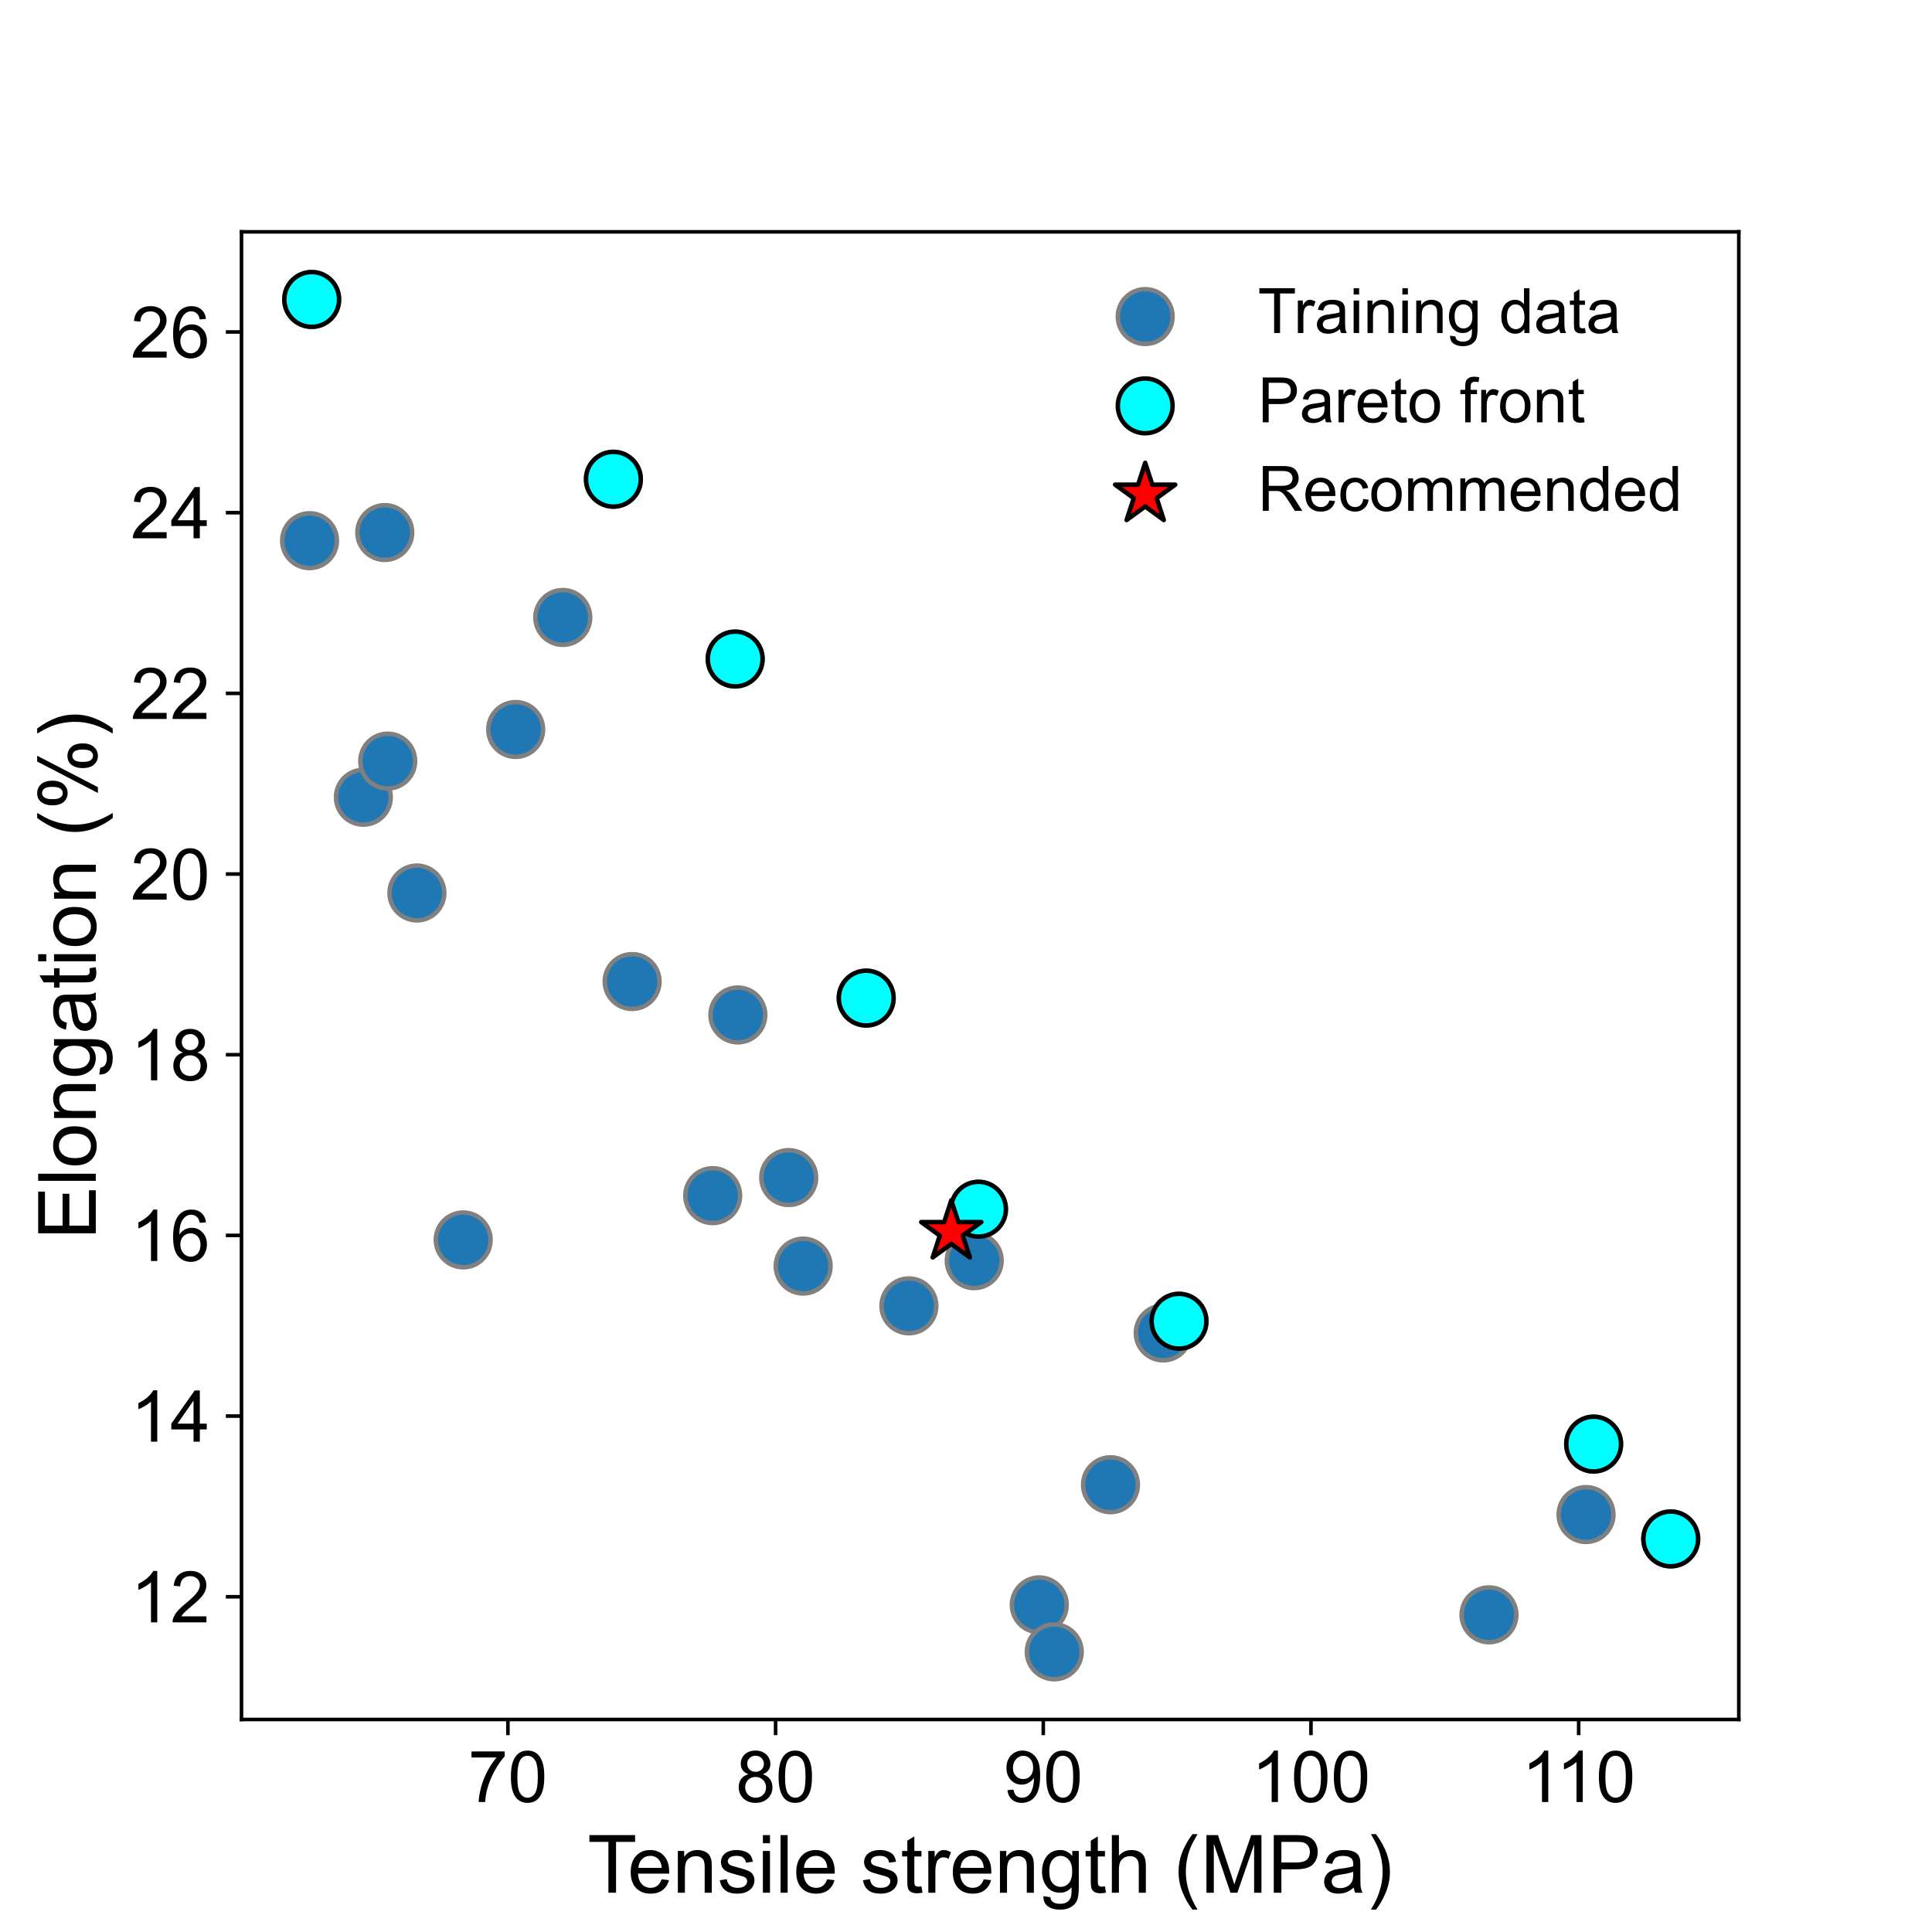
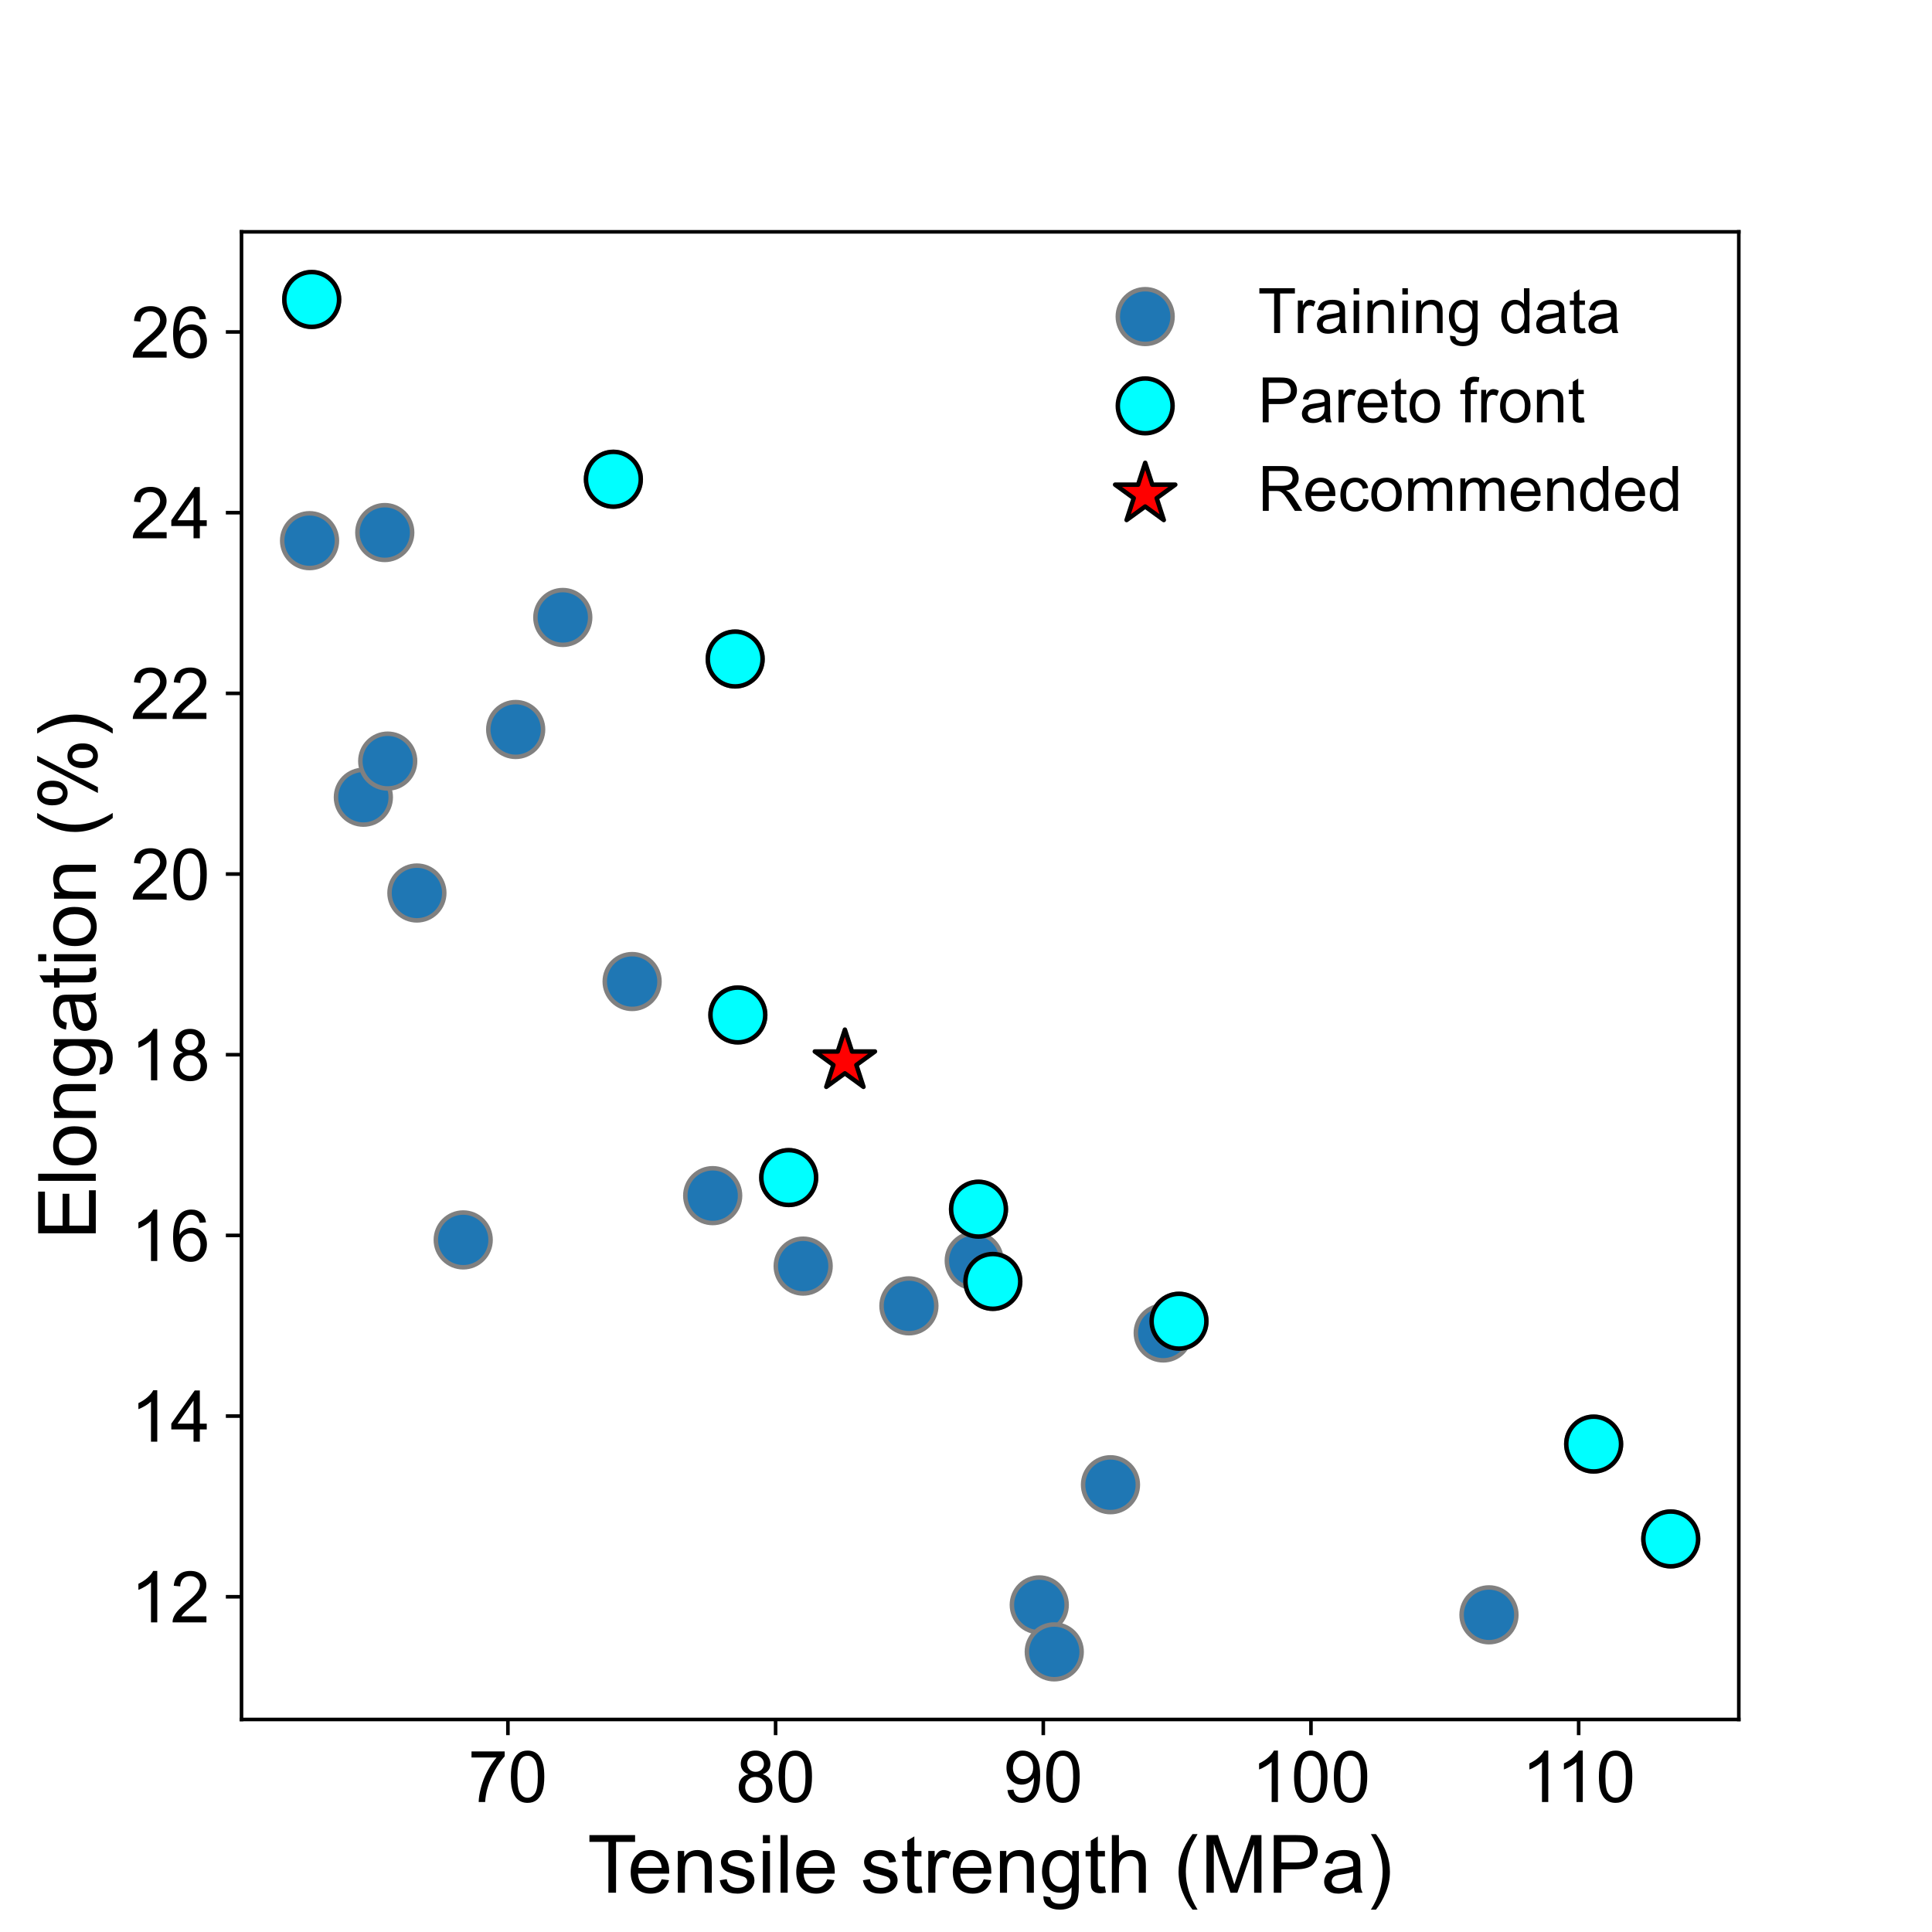
<svg xmlns="http://www.w3.org/2000/svg" xmlns:xlink="http://www.w3.org/1999/xlink" width="432pt" height="432pt" viewBox="0 0 432 432" version="1.1">
  <defs>
    <style type="text/css">*{stroke-linejoin: round; stroke-linecap: butt}</style>
  </defs>
  <g id="figure_1">
    <g id="patch_1">
      <path d="M 0 432  L 432 432  L 432 0  L 0 0  z " style="fill: #ffffff" />
    </g>
    <g id="axes_1">
      <g id="patch_2">
        <path d="M 54 384.48  L 388.8 384.48  L 388.8 51.84  L 54 51.84  z " style="fill: #ffffff" />
      </g>
      <g id="PathCollection_1">
        <defs>
-           <path id="m90d50e300b" d="M 0 6.124  C 1.624 6.124 3.182 5.478 4.33 4.33  C 5.478 3.182 6.124 1.624 6.124 0  C 6.124 -1.624 5.478 -3.182 4.33 -4.33  C 3.182 -5.478 1.624 -6.124 0 -6.124  C -1.624 -6.124 -3.182 -5.478 -4.33 -4.33  C -5.478 -3.182 -6.124 -1.624 -6.124 0  C -6.124 1.624 -5.478 3.182 -4.33 4.33  C -3.182 5.478 -1.624 6.124 0 6.124  z " style="stroke: #808080" />
+           <path id="m425c42b50e" d="M 0 6.124  C 1.624 6.124 3.182 5.478 4.33 4.33  C 5.478 3.182 6.124 1.624 6.124 0  C 6.124 -1.624 5.478 -3.182 4.33 -4.33  C 3.182 -5.478 1.624 -6.124 0 -6.124  C -1.624 -6.124 -3.182 -5.478 -4.33 -4.33  C -5.478 -3.182 -6.124 -1.624 -6.124 0  C -6.124 1.624 -5.478 3.182 -4.33 4.33  C -3.182 5.478 -1.624 6.124 0 6.124  z " style="stroke: #808080" />
        </defs>
-         <g clip-path="url(#pc7af5c3443)">
-           <use xlink:href="#m90d50e300b" x="81.249" y="178.264" style="fill: #1f77b4; stroke: #808080" />
-           <use xlink:href="#m90d50e300b" x="69.218" y="120.895" style="fill: #1f77b4; stroke: #808080" />
-           <use xlink:href="#m90d50e300b" x="125.841" y="138.065" style="fill: #1f77b4; stroke: #808080" />
-           <use xlink:href="#m90d50e300b" x="93.22" y="199.677" style="fill: #1f77b4; stroke: #808080" />
-           <use xlink:href="#m90d50e300b" x="115.307" y="163.114" style="fill: #1f77b4; stroke: #808080" />
-           <use xlink:href="#m90d50e300b" x="103.575" y="277.246" style="fill: #1f77b4; stroke: #808080" />
-           <use xlink:href="#m90d50e300b" x="159.36" y="267.348" style="fill: #1f77b4; stroke: #808080" />
-           <use xlink:href="#m90d50e300b" x="176.359" y="263.308" style="fill: #1f77b4; stroke: #808080" />
-           <use xlink:href="#m90d50e300b" x="179.591" y="283.104" style="fill: #1f77b4; stroke: #808080" />
-           <use xlink:href="#m90d50e300b" x="164.986" y="226.947" style="fill: #1f77b4; stroke: #808080" />
-           <use xlink:href="#m90d50e300b" x="203.234" y="291.992" style="fill: #1f77b4; stroke: #808080" />
-           <use xlink:href="#m90d50e300b" x="218.796" y="270.378" style="fill: #1f77b4; stroke: #808080" />
-           <use xlink:href="#m90d50e300b" x="217.839" y="281.892" style="fill: #1f77b4; stroke: #808080" />
-           <use xlink:href="#m90d50e300b" x="260.096" y="298.053" style="fill: #1f77b4; stroke: #808080" />
-           <use xlink:href="#m90d50e300b" x="263.628" y="295.427" style="fill: #1f77b4; stroke: #808080" />
-           <use xlink:href="#m90d50e300b" x="248.305" y="331.989" style="fill: #1f77b4; stroke: #808080" />
-           <use xlink:href="#m90d50e300b" x="232.383" y="358.856" style="fill: #1f77b4; stroke: #808080" />
-           <use xlink:href="#m90d50e300b" x="235.735" y="369.36" style="fill: #1f77b4; stroke: #808080" />
-           <use xlink:href="#m90d50e300b" x="332.94" y="361.078" style="fill: #1f77b4; stroke: #808080" />
-           <use xlink:href="#m90d50e300b" x="356.344" y="322.899" style="fill: #1f77b4; stroke: #808080" />
-           <use xlink:href="#m90d50e300b" x="373.582" y="344.109" style="fill: #1f77b4; stroke: #808080" />
-           <use xlink:href="#m90d50e300b" x="86.696" y="170.184" style="fill: #1f77b4; stroke: #808080" />
-           <use xlink:href="#m90d50e300b" x="69.697" y="66.96" style="fill: #1f77b4; stroke: #808080" />
-           <use xlink:href="#m90d50e300b" x="86.037" y="119.077" style="fill: #1f77b4; stroke: #808080" />
-           <use xlink:href="#m90d50e300b" x="141.344" y="219.473" style="fill: #1f77b4; stroke: #808080" />
-           <use xlink:href="#m90d50e300b" x="164.388" y="147.358" style="fill: #1f77b4; stroke: #808080" />
-           <use xlink:href="#m90d50e300b" x="137.154" y="107.159" style="fill: #1f77b4; stroke: #808080" />
-           <use xlink:href="#m90d50e300b" x="193.684" y="223.176" style="fill: #1f77b4; stroke: #808080" />
-           <use xlink:href="#m90d50e300b" x="354.645" y="338.657" style="fill: #1f77b4; stroke: #808080" />
+         <g clip-path="url(#p0fa8e9766b)">
+           <use xlink:href="#m425c42b50e" x="81.249" y="178.264" style="fill: #1f77b4; stroke: #808080" />
+           <use xlink:href="#m425c42b50e" x="69.218" y="120.895" style="fill: #1f77b4; stroke: #808080" />
+           <use xlink:href="#m425c42b50e" x="125.841" y="138.065" style="fill: #1f77b4; stroke: #808080" />
+           <use xlink:href="#m425c42b50e" x="93.22" y="199.677" style="fill: #1f77b4; stroke: #808080" />
+           <use xlink:href="#m425c42b50e" x="115.307" y="163.114" style="fill: #1f77b4; stroke: #808080" />
+           <use xlink:href="#m425c42b50e" x="103.575" y="277.246" style="fill: #1f77b4; stroke: #808080" />
+           <use xlink:href="#m425c42b50e" x="159.36" y="267.348" style="fill: #1f77b4; stroke: #808080" />
+           <use xlink:href="#m425c42b50e" x="176.359" y="263.308" style="fill: #1f77b4; stroke: #808080" />
+           <use xlink:href="#m425c42b50e" x="179.591" y="283.104" style="fill: #1f77b4; stroke: #808080" />
+           <use xlink:href="#m425c42b50e" x="164.986" y="226.947" style="fill: #1f77b4; stroke: #808080" />
+           <use xlink:href="#m425c42b50e" x="203.234" y="291.992" style="fill: #1f77b4; stroke: #808080" />
+           <use xlink:href="#m425c42b50e" x="218.796" y="270.378" style="fill: #1f77b4; stroke: #808080" />
+           <use xlink:href="#m425c42b50e" x="217.839" y="281.892" style="fill: #1f77b4; stroke: #808080" />
+           <use xlink:href="#m425c42b50e" x="260.096" y="298.053" style="fill: #1f77b4; stroke: #808080" />
+           <use xlink:href="#m425c42b50e" x="263.628" y="295.427" style="fill: #1f77b4; stroke: #808080" />
+           <use xlink:href="#m425c42b50e" x="248.305" y="331.989" style="fill: #1f77b4; stroke: #808080" />
+           <use xlink:href="#m425c42b50e" x="232.383" y="358.856" style="fill: #1f77b4; stroke: #808080" />
+           <use xlink:href="#m425c42b50e" x="235.735" y="369.36" style="fill: #1f77b4; stroke: #808080" />
+           <use xlink:href="#m425c42b50e" x="332.94" y="361.078" style="fill: #1f77b4; stroke: #808080" />
+           <use xlink:href="#m425c42b50e" x="356.344" y="322.899" style="fill: #1f77b4; stroke: #808080" />
+           <use xlink:href="#m425c42b50e" x="373.582" y="344.109" style="fill: #1f77b4; stroke: #808080" />
+           <use xlink:href="#m425c42b50e" x="86.696" y="170.184" style="fill: #1f77b4; stroke: #808080" />
+           <use xlink:href="#m425c42b50e" x="69.697" y="66.96" style="fill: #1f77b4; stroke: #808080" />
+           <use xlink:href="#m425c42b50e" x="86.037" y="119.077" style="fill: #1f77b4; stroke: #808080" />
+           <use xlink:href="#m425c42b50e" x="141.344" y="219.473" style="fill: #1f77b4; stroke: #808080" />
+           <use xlink:href="#m425c42b50e" x="164.388" y="147.358" style="fill: #1f77b4; stroke: #808080" />
+           <use xlink:href="#m425c42b50e" x="137.154" y="107.159" style="fill: #1f77b4; stroke: #808080" />
+           <use xlink:href="#m425c42b50e" x="222.003" y="286.525" style="fill: #1f77b4; stroke: #808080" />
        </g>
      </g>
      <g id="PathCollection_2">
        <defs>
-           <path id="md88596aca8" d="M 0 6.124  C 1.624 6.124 3.182 5.478 4.33 4.33  C 5.478 3.182 6.124 1.624 6.124 0  C 6.124 -1.624 5.478 -3.182 4.33 -4.33  C 3.182 -5.478 1.624 -6.124 0 -6.124  C -1.624 -6.124 -3.182 -5.478 -4.33 -4.33  C -5.478 -3.182 -6.124 -1.624 -6.124 0  C -6.124 1.624 -5.478 3.182 -4.33 4.33  C -3.182 5.478 -1.624 6.124 0 6.124  z " style="stroke: #000000" />
+           <path id="m5035dce0cf" d="M 0 6.124  C 1.624 6.124 3.182 5.478 4.33 4.33  C 5.478 3.182 6.124 1.624 6.124 0  C 6.124 -1.624 5.478 -3.182 4.33 -4.33  C 3.182 -5.478 1.624 -6.124 0 -6.124  C -1.624 -6.124 -3.182 -5.478 -4.33 -4.33  C -5.478 -3.182 -6.124 -1.624 -6.124 0  C -6.124 1.624 -5.478 3.182 -4.33 4.33  C -3.182 5.478 -1.624 6.124 0 6.124  z " style="stroke: #000000" />
        </defs>
-         <g clip-path="url(#pc7af5c3443)">
-           <use xlink:href="#md88596aca8" x="218.796" y="270.378" style="fill: #00ffff; stroke: #000000" />
-           <use xlink:href="#md88596aca8" x="263.628" y="295.427" style="fill: #00ffff; stroke: #000000" />
-           <use xlink:href="#md88596aca8" x="356.344" y="322.899" style="fill: #00ffff; stroke: #000000" />
-           <use xlink:href="#md88596aca8" x="373.582" y="344.109" style="fill: #00ffff; stroke: #000000" />
-           <use xlink:href="#md88596aca8" x="69.697" y="66.96" style="fill: #00ffff; stroke: #000000" />
-           <use xlink:href="#md88596aca8" x="164.388" y="147.358" style="fill: #00ffff; stroke: #000000" />
-           <use xlink:href="#md88596aca8" x="137.154" y="107.159" style="fill: #00ffff; stroke: #000000" />
-           <use xlink:href="#md88596aca8" x="193.684" y="223.176" style="fill: #00ffff; stroke: #000000" />
+         <g clip-path="url(#p0fa8e9766b)">
+           <use xlink:href="#m5035dce0cf" x="176.359" y="263.308" style="fill: #00ffff; stroke: #000000" />
+           <use xlink:href="#m5035dce0cf" x="164.986" y="226.947" style="fill: #00ffff; stroke: #000000" />
+           <use xlink:href="#m5035dce0cf" x="218.796" y="270.378" style="fill: #00ffff; stroke: #000000" />
+           <use xlink:href="#m5035dce0cf" x="263.628" y="295.427" style="fill: #00ffff; stroke: #000000" />
+           <use xlink:href="#m5035dce0cf" x="356.344" y="322.899" style="fill: #00ffff; stroke: #000000" />
+           <use xlink:href="#m5035dce0cf" x="373.582" y="344.109" style="fill: #00ffff; stroke: #000000" />
+           <use xlink:href="#m5035dce0cf" x="69.697" y="66.96" style="fill: #00ffff; stroke: #000000" />
+           <use xlink:href="#m5035dce0cf" x="164.388" y="147.358" style="fill: #00ffff; stroke: #000000" />
+           <use xlink:href="#m5035dce0cf" x="137.154" y="107.159" style="fill: #00ffff; stroke: #000000" />
+           <use xlink:href="#m5035dce0cf" x="222.003" y="286.525" style="fill: #00ffff; stroke: #000000" />
        </g>
      </g>
      <g id="PathCollection_3">
        <defs>
-           <path id="m7a9e10a7f5" d="M 0 -7.071  L -1.588 -2.185  L -6.725 -2.185  L -2.569 0.835  L -4.156 5.721  L -0 2.701  L 4.156 5.721  L 2.569 0.835  L 6.725 -2.185  L 1.588 -2.185  z " style="stroke: #000000" />
+           <path id="m2f0a01bd33" d="M 0 -7.071  L -1.588 -2.185  L -6.725 -2.185  L -2.569 0.835  L -4.156 5.721  L -0 2.701  L 4.156 5.721  L 2.569 0.835  L 6.725 -2.185  L 1.588 -2.185  z " style="stroke: #000000" />
        </defs>
-         <g clip-path="url(#pc7af5c3443)">
-           <use xlink:href="#m7a9e10a7f5" x="212.71" y="275.445" style="fill: #ff0000; stroke: #000000" />
+         <g clip-path="url(#p0fa8e9766b)">
+           <use xlink:href="#m2f0a01bd33" x="188.919" y="237.299" style="fill: #ff0000; stroke: #000000" />
        </g>
      </g>
      <g id="matplotlib.axis_1">
        <g id="xtick_1">
          <g id="line2d_1">
            <defs>
-               <path id="m14aa35d115" d="M 0 0  L 0 3.5  " style="stroke: #000000; stroke-width: 0.8" />
-             </defs>
-             <g>
-               <use xlink:href="#m14aa35d115" x="113.571" y="384.48" style="stroke: #000000; stroke-width: 0.8" />
+               <path id="m504dcedcb9" d="M 0 0  L 0 3.5  " style="stroke: #000000; stroke-width: 0.8" />
+             </defs>
+             <g>
+               <use xlink:href="#m504dcedcb9" x="113.571" y="384.48" style="stroke: #000000; stroke-width: 0.8" />
            </g>
          </g>
          <g id="text_1">
            <g transform="translate(104.6734 402.9325) scale(0.16 -0.16)">
              <defs>
                <path id="ArialMT-37" d="M 303 3981  L 303 4522  L 3269 4522  L 3269 4084  Q 2831 3619 2401 2847  Q 1972 2075 1738 1259  Q 1569 684 1522 0  L 944 0  Q 953 541 1156 1306  Q 1359 2072 1739 2783  Q 2119 3494 2547 3981  L 303 3981  z " transform="scale(0.015625)" />
                <path id="ArialMT-30" d="M 266 2259  Q 266 3072 433 3567  Q 600 4063 929 4331  Q 1259 4600 1759 4600  Q 2128 4600 2406 4451  Q 2684 4303 2865 4023  Q 3047 3744 3150 3342  Q 3253 2941 3253 2259  Q 3253 1453 3087 958  Q 2922 463 2592 192  Q 2263 -78 1759 -78  Q 1097 -78 719 397  Q 266 969 266 2259  z M 844 2259  Q 844 1131 1108 757  Q 1372 384 1759 384  Q 2147 384 2411 759  Q 2675 1134 2675 2259  Q 2675 3391 2411 3762  Q 2147 4134 1753 4134  Q 1366 4134 1134 3806  Q 844 3388 844 2259  z " transform="scale(0.015625)" />
              </defs>
              <use xlink:href="#ArialMT-37" />
              <use xlink:href="#ArialMT-30" x="55.615" />
            </g>
          </g>
        </g>
        <g id="xtick_2">
          <g id="line2d_2">
            <g>
-               <use xlink:href="#m14aa35d115" x="173.426" y="384.48" style="stroke: #000000; stroke-width: 0.8" />
+               <use xlink:href="#m504dcedcb9" x="173.426" y="384.48" style="stroke: #000000; stroke-width: 0.8" />
            </g>
          </g>
          <g id="text_2">
            <g transform="translate(164.5286 402.9325) scale(0.16 -0.16)">
              <defs>
                <path id="ArialMT-38" d="M 1131 2484  Q 781 2613 612 2850  Q 444 3088 444 3419  Q 444 3919 803 4259  Q 1163 4600 1759 4600  Q 2359 4600 2725 4251  Q 3091 3903 3091 3403  Q 3091 3084 2923 2848  Q 2756 2613 2416 2484  Q 2838 2347 3058 2040  Q 3278 1734 3278 1309  Q 3278 722 2862 322  Q 2447 -78 1769 -78  Q 1091 -78 675 323  Q 259 725 259 1325  Q 259 1772 486 2073  Q 713 2375 1131 2484  z M 1019 3438  Q 1019 3113 1228 2906  Q 1438 2700 1772 2700  Q 2097 2700 2305 2904  Q 2513 3109 2513 3406  Q 2513 3716 2298 3927  Q 2084 4138 1766 4138  Q 1444 4138 1231 3931  Q 1019 3725 1019 3438  z M 838 1322  Q 838 1081 952 856  Q 1066 631 1291 507  Q 1516 384 1775 384  Q 2178 384 2440 643  Q 2703 903 2703 1303  Q 2703 1709 2433 1975  Q 2163 2241 1756 2241  Q 1359 2241 1098 1978  Q 838 1716 838 1322  z " transform="scale(0.015625)" />
              </defs>
              <use xlink:href="#ArialMT-38" />
              <use xlink:href="#ArialMT-30" x="55.615" />
            </g>
          </g>
        </g>
        <g id="xtick_3">
          <g id="line2d_3">
            <g>
-               <use xlink:href="#m14aa35d115" x="233.281" y="384.48" style="stroke: #000000; stroke-width: 0.8" />
+               <use xlink:href="#m504dcedcb9" x="233.281" y="384.48" style="stroke: #000000; stroke-width: 0.8" />
            </g>
          </g>
          <g id="text_3">
            <g transform="translate(224.3838 402.9325) scale(0.16 -0.16)">
              <defs>
                <path id="ArialMT-39" d="M 350 1059  L 891 1109  Q 959 728 1153 556  Q 1347 384 1650 384  Q 1909 384 2104 503  Q 2300 622 2425 820  Q 2550 1019 2634 1356  Q 2719 1694 2719 2044  Q 2719 2081 2716 2156  Q 2547 1888 2255 1720  Q 1963 1553 1622 1553  Q 1053 1553 659 1965  Q 266 2378 266 3053  Q 266 3750 677 4175  Q 1088 4600 1706 4600  Q 2153 4600 2523 4359  Q 2894 4119 3086 3673  Q 3278 3228 3278 2384  Q 3278 1506 3087 986  Q 2897 466 2520 194  Q 2144 -78 1638 -78  Q 1100 -78 759 220  Q 419 519 350 1059  z M 2653 3081  Q 2653 3566 2395 3850  Q 2138 4134 1775 4134  Q 1400 4134 1122 3828  Q 844 3522 844 3034  Q 844 2597 1108 2323  Q 1372 2050 1759 2050  Q 2150 2050 2401 2323  Q 2653 2597 2653 3081  z " transform="scale(0.015625)" />
              </defs>
              <use xlink:href="#ArialMT-39" />
              <use xlink:href="#ArialMT-30" x="55.615" />
            </g>
          </g>
        </g>
        <g id="xtick_4">
          <g id="line2d_4">
            <g>
-               <use xlink:href="#m14aa35d115" x="293.136" y="384.48" style="stroke: #000000; stroke-width: 0.8" />
+               <use xlink:href="#m504dcedcb9" x="293.136" y="384.48" style="stroke: #000000; stroke-width: 0.8" />
            </g>
          </g>
          <g id="text_4">
            <g transform="translate(279.7902 402.9325) scale(0.16 -0.16)">
              <defs>
                <path id="ArialMT-31" d="M 2384 0  L 1822 0  L 1822 3584  Q 1619 3391 1289 3197  Q 959 3003 697 2906  L 697 3450  Q 1169 3672 1522 3987  Q 1875 4303 2022 4600  L 2384 4600  L 2384 0  z " transform="scale(0.015625)" />
              </defs>
              <use xlink:href="#ArialMT-31" />
              <use xlink:href="#ArialMT-30" x="55.615" />
              <use xlink:href="#ArialMT-30" x="111.23" />
            </g>
          </g>
        </g>
        <g id="xtick_5">
          <g id="line2d_5">
            <g>
-               <use xlink:href="#m14aa35d115" x="352.992" y="384.48" style="stroke: #000000; stroke-width: 0.8" />
+               <use xlink:href="#m504dcedcb9" x="352.992" y="384.48" style="stroke: #000000; stroke-width: 0.8" />
            </g>
          </g>
          <g id="text_5">
            <g transform="translate(340.2354 402.9325) scale(0.16 -0.16)">
              <use xlink:href="#ArialMT-31" />
              <use xlink:href="#ArialMT-31" x="48.24" />
              <use xlink:href="#ArialMT-30" x="103.855" />
            </g>
          </g>
        </g>
        <g id="text_6">
          <g transform="translate(131.3747 423.2159) scale(0.18 -0.18)">
            <defs>
              <path id="ArialMT-54" d="M 1659 0  L 1659 4041  L 150 4041  L 150 4581  L 3781 4581  L 3781 4041  L 2266 4041  L 2266 0  L 1659 0  z " transform="scale(0.015625)" />
              <path id="ArialMT-65" d="M 2694 1069  L 3275 997  Q 3138 488 2766 206  Q 2394 -75 1816 -75  Q 1088 -75 661 373  Q 234 822 234 1631  Q 234 2469 665 2931  Q 1097 3394 1784 3394  Q 2450 3394 2872 2941  Q 3294 2488 3294 1666  Q 3294 1616 3291 1516  L 816 1516  Q 847 969 1125 678  Q 1403 388 1819 388  Q 2128 388 2347 550  Q 2566 713 2694 1069  z M 847 1978  L 2700 1978  Q 2663 2397 2488 2606  Q 2219 2931 1791 2931  Q 1403 2931 1139 2672  Q 875 2413 847 1978  z " transform="scale(0.015625)" />
              <path id="ArialMT-6e" d="M 422 0  L 422 3319  L 928 3319  L 928 2847  Q 1294 3394 1984 3394  Q 2284 3394 2536 3286  Q 2788 3178 2913 3003  Q 3038 2828 3088 2588  Q 3119 2431 3119 2041  L 3119 0  L 2556 0  L 2556 2019  Q 2556 2363 2490 2533  Q 2425 2703 2258 2804  Q 2091 2906 1866 2906  Q 1506 2906 1245 2678  Q 984 2450 984 1813  L 984 0  L 422 0  z " transform="scale(0.015625)" />
              <path id="ArialMT-73" d="M 197 991  L 753 1078  Q 800 744 1014 566  Q 1228 388 1613 388  Q 2000 388 2187 545  Q 2375 703 2375 916  Q 2375 1106 2209 1216  Q 2094 1291 1634 1406  Q 1016 1563 777 1677  Q 538 1791 414 1992  Q 291 2194 291 2438  Q 291 2659 392 2848  Q 494 3038 669 3163  Q 800 3259 1026 3326  Q 1253 3394 1513 3394  Q 1903 3394 2198 3281  Q 2494 3169 2634 2976  Q 2775 2784 2828 2463  L 2278 2388  Q 2241 2644 2061 2787  Q 1881 2931 1553 2931  Q 1166 2931 1000 2803  Q 834 2675 834 2503  Q 834 2394 903 2306  Q 972 2216 1119 2156  Q 1203 2125 1616 2013  Q 2213 1853 2448 1751  Q 2684 1650 2818 1456  Q 2953 1263 2953 975  Q 2953 694 2789 445  Q 2625 197 2315 61  Q 2006 -75 1616 -75  Q 969 -75 630 194  Q 291 463 197 991  z " transform="scale(0.015625)" />
              <path id="ArialMT-69" d="M 425 3934  L 425 4581  L 988 4581  L 988 3934  L 425 3934  z M 425 0  L 425 3319  L 988 3319  L 988 0  L 425 0  z " transform="scale(0.015625)" />
              <path id="ArialMT-6c" d="M 409 0  L 409 4581  L 972 4581  L 972 0  L 409 0  z " transform="scale(0.015625)" />
              <path id="ArialMT-20" transform="scale(0.015625)" />
              <path id="ArialMT-74" d="M 1650 503  L 1731 6  Q 1494 -44 1306 -44  Q 1000 -44 831 53  Q 663 150 594 308  Q 525 466 525 972  L 525 2881  L 113 2881  L 113 3319  L 525 3319  L 525 4141  L 1084 4478  L 1084 3319  L 1650 3319  L 1650 2881  L 1084 2881  L 1084 941  Q 1084 700 1114 631  Q 1144 563 1211 522  Q 1278 481 1403 481  Q 1497 481 1650 503  z " transform="scale(0.015625)" />
              <path id="ArialMT-72" d="M 416 0  L 416 3319  L 922 3319  L 922 2816  Q 1116 3169 1280 3281  Q 1444 3394 1641 3394  Q 1925 3394 2219 3213  L 2025 2691  Q 1819 2813 1613 2813  Q 1428 2813 1281 2702  Q 1134 2591 1072 2394  Q 978 2094 978 1738  L 978 0  L 416 0  z " transform="scale(0.015625)" />
              <path id="ArialMT-67" d="M 319 -275  L 866 -356  Q 900 -609 1056 -725  Q 1266 -881 1628 -881  Q 2019 -881 2231 -725  Q 2444 -569 2519 -288  Q 2563 -116 2559 434  Q 2191 0 1641 0  Q 956 0 581 494  Q 206 988 206 1678  Q 206 2153 378 2554  Q 550 2956 876 3175  Q 1203 3394 1644 3394  Q 2231 3394 2613 2919  L 2613 3319  L 3131 3319  L 3131 450  Q 3131 -325 2973 -648  Q 2816 -972 2473 -1159  Q 2131 -1347 1631 -1347  Q 1038 -1347 672 -1080  Q 306 -813 319 -275  z M 784 1719  Q 784 1066 1043 766  Q 1303 466 1694 466  Q 2081 466 2343 764  Q 2606 1063 2606 1700  Q 2606 2309 2336 2618  Q 2066 2928 1684 2928  Q 1309 2928 1046 2623  Q 784 2319 784 1719  z " transform="scale(0.015625)" />
              <path id="ArialMT-68" d="M 422 0  L 422 4581  L 984 4581  L 984 2938  Q 1378 3394 1978 3394  Q 2347 3394 2619 3248  Q 2891 3103 3008 2847  Q 3125 2591 3125 2103  L 3125 0  L 2563 0  L 2563 2103  Q 2563 2525 2380 2717  Q 2197 2909 1863 2909  Q 1613 2909 1392 2779  Q 1172 2650 1078 2428  Q 984 2206 984 1816  L 984 0  L 422 0  z " transform="scale(0.015625)" />
              <path id="ArialMT-28" d="M 1497 -1347  Q 1031 -759 709 28  Q 388 816 388 1659  Q 388 2403 628 3084  Q 909 3875 1497 4659  L 1900 4659  Q 1522 4009 1400 3731  Q 1209 3300 1100 2831  Q 966 2247 966 1656  Q 966 153 1900 -1347  L 1497 -1347  z " transform="scale(0.015625)" />
              <path id="ArialMT-4d" d="M 475 0  L 475 4581  L 1388 4581  L 2472 1338  Q 2622 884 2691 659  Q 2769 909 2934 1394  L 4031 4581  L 4847 4581  L 4847 0  L 4263 0  L 4263 3834  L 2931 0  L 2384 0  L 1059 3900  L 1059 0  L 475 0  z " transform="scale(0.015625)" />
              <path id="ArialMT-50" d="M 494 0  L 494 4581  L 2222 4581  Q 2678 4581 2919 4538  Q 3256 4481 3484 4323  Q 3713 4166 3852 3881  Q 3991 3597 3991 3256  Q 3991 2672 3619 2267  Q 3247 1863 2275 1863  L 1100 1863  L 1100 0  L 494 0  z M 1100 2403  L 2284 2403  Q 2872 2403 3119 2622  Q 3366 2841 3366 3238  Q 3366 3525 3220 3729  Q 3075 3934 2838 4000  Q 2684 4041 2272 4041  L 1100 4041  L 1100 2403  z " transform="scale(0.015625)" />
              <path id="ArialMT-61" d="M 2588 409  Q 2275 144 1986 34  Q 1697 -75 1366 -75  Q 819 -75 525 192  Q 231 459 231 875  Q 231 1119 342 1320  Q 453 1522 633 1644  Q 813 1766 1038 1828  Q 1203 1872 1538 1913  Q 2219 1994 2541 2106  Q 2544 2222 2544 2253  Q 2544 2597 2384 2738  Q 2169 2928 1744 2928  Q 1347 2928 1158 2789  Q 969 2650 878 2297  L 328 2372  Q 403 2725 575 2942  Q 747 3159 1072 3276  Q 1397 3394 1825 3394  Q 2250 3394 2515 3294  Q 2781 3194 2906 3042  Q 3031 2891 3081 2659  Q 3109 2516 3109 2141  L 3109 1391  Q 3109 606 3145 398  Q 3181 191 3288 0  L 2700 0  Q 2613 175 2588 409  z M 2541 1666  Q 2234 1541 1622 1453  Q 1275 1403 1131 1340  Q 988 1278 909 1158  Q 831 1038 831 891  Q 831 666 1001 516  Q 1172 366 1500 366  Q 1825 366 2078 508  Q 2331 650 2450 897  Q 2541 1088 2541 1459  L 2541 1666  z " transform="scale(0.015625)" />
              <path id="ArialMT-29" d="M 791 -1347  L 388 -1347  Q 1322 153 1322 1656  Q 1322 2244 1188 2822  Q 1081 3291 891 3722  Q 769 4003 388 4659  L 791 4659  Q 1378 3875 1659 3084  Q 1900 2403 1900 1659  Q 1900 816 1576 28  Q 1253 -759 791 -1347  z " transform="scale(0.015625)" />
            </defs>
            <use xlink:href="#ArialMT-54" />
            <use xlink:href="#ArialMT-65" x="49.959" />
            <use xlink:href="#ArialMT-6e" x="105.574" />
            <use xlink:href="#ArialMT-73" x="161.189" />
            <use xlink:href="#ArialMT-69" x="211.189" />
            <use xlink:href="#ArialMT-6c" x="233.406" />
            <use xlink:href="#ArialMT-65" x="255.623" />
            <use xlink:href="#ArialMT-20" x="311.238" />
            <use xlink:href="#ArialMT-73" x="339.021" />
            <use xlink:href="#ArialMT-74" x="389.021" />
            <use xlink:href="#ArialMT-72" x="416.805" />
            <use xlink:href="#ArialMT-65" x="450.105" />
            <use xlink:href="#ArialMT-6e" x="505.721" />
            <use xlink:href="#ArialMT-67" x="561.336" />
            <use xlink:href="#ArialMT-74" x="616.951" />
            <use xlink:href="#ArialMT-68" x="644.734" />
            <use xlink:href="#ArialMT-20" x="700.35" />
            <use xlink:href="#ArialMT-28" x="728.133" />
            <use xlink:href="#ArialMT-4d" x="761.434" />
            <use xlink:href="#ArialMT-50" x="844.734" />
            <use xlink:href="#ArialMT-61" x="911.434" />
            <use xlink:href="#ArialMT-29" x="967.049" />
          </g>
        </g>
      </g>
      <g id="matplotlib.axis_2">
        <g id="ytick_1">
          <g id="line2d_6">
            <defs>
-               <path id="m5b4f08b72d" d="M 0 0  L -3.5 0  " style="stroke: #000000; stroke-width: 0.8" />
-             </defs>
-             <g>
-               <use xlink:href="#m5b4f08b72d" x="54" y="357.038" style="stroke: #000000; stroke-width: 0.8" />
+               <path id="m5d10f7e2d4" d="M 0 0  L -3.5 0  " style="stroke: #000000; stroke-width: 0.8" />
+             </defs>
+             <g>
+               <use xlink:href="#m5d10f7e2d4" x="54" y="357.038" style="stroke: #000000; stroke-width: 0.8" />
            </g>
          </g>
          <g id="text_7">
            <g transform="translate(29.205 362.764) scale(0.16 -0.16)">
              <defs>
                <path id="ArialMT-32" d="M 3222 541  L 3222 0  L 194 0  Q 188 203 259 391  Q 375 700 629 1000  Q 884 1300 1366 1694  Q 2113 2306 2375 2664  Q 2638 3022 2638 3341  Q 2638 3675 2398 3904  Q 2159 4134 1775 4134  Q 1369 4134 1125 3890  Q 881 3647 878 3216  L 300 3275  Q 359 3922 746 4261  Q 1134 4600 1788 4600  Q 2447 4600 2831 4234  Q 3216 3869 3216 3328  Q 3216 3053 3103 2787  Q 2991 2522 2730 2228  Q 2469 1934 1863 1422  Q 1356 997 1212 845  Q 1069 694 975 541  L 3222 541  z " transform="scale(0.015625)" />
              </defs>
              <use xlink:href="#ArialMT-31" />
              <use xlink:href="#ArialMT-32" x="55.615" />
            </g>
          </g>
        </g>
        <g id="ytick_2">
          <g id="line2d_7">
            <g>
-               <use xlink:href="#m5b4f08b72d" x="54" y="316.637" style="stroke: #000000; stroke-width: 0.8" />
+               <use xlink:href="#m5d10f7e2d4" x="54" y="316.637" style="stroke: #000000; stroke-width: 0.8" />
            </g>
          </g>
          <g id="text_8">
            <g transform="translate(29.205 322.3632) scale(0.16 -0.16)">
              <defs>
                <path id="ArialMT-34" d="M 2069 0  L 2069 1097  L 81 1097  L 81 1613  L 2172 4581  L 2631 4581  L 2631 1613  L 3250 1613  L 3250 1097  L 2631 1097  L 2631 0  L 2069 0  z M 2069 1613  L 2069 3678  L 634 1613  L 2069 1613  z " transform="scale(0.015625)" />
              </defs>
              <use xlink:href="#ArialMT-31" />
              <use xlink:href="#ArialMT-34" x="55.615" />
            </g>
          </g>
        </g>
        <g id="ytick_3">
          <g id="line2d_8">
            <g>
-               <use xlink:href="#m5b4f08b72d" x="54" y="276.236" style="stroke: #000000; stroke-width: 0.8" />
+               <use xlink:href="#m5d10f7e2d4" x="54" y="276.236" style="stroke: #000000; stroke-width: 0.8" />
            </g>
          </g>
          <g id="text_9">
            <g transform="translate(29.205 281.9624) scale(0.16 -0.16)">
              <defs>
                <path id="ArialMT-36" d="M 3184 3459  L 2625 3416  Q 2550 3747 2413 3897  Q 2184 4138 1850 4138  Q 1581 4138 1378 3988  Q 1113 3794 959 3422  Q 806 3050 800 2363  Q 1003 2672 1297 2822  Q 1591 2972 1913 2972  Q 2475 2972 2870 2558  Q 3266 2144 3266 1488  Q 3266 1056 3080 686  Q 2894 316 2569 119  Q 2244 -78 1831 -78  Q 1128 -78 684 439  Q 241 956 241 2144  Q 241 3472 731 4075  Q 1159 4600 1884 4600  Q 2425 4600 2770 4297  Q 3116 3994 3184 3459  z M 888 1484  Q 888 1194 1011 928  Q 1134 663 1356 523  Q 1578 384 1822 384  Q 2178 384 2434 671  Q 2691 959 2691 1453  Q 2691 1928 2437 2201  Q 2184 2475 1800 2475  Q 1419 2475 1153 2201  Q 888 1928 888 1484  z " transform="scale(0.015625)" />
              </defs>
              <use xlink:href="#ArialMT-31" />
              <use xlink:href="#ArialMT-36" x="55.615" />
            </g>
          </g>
        </g>
        <g id="ytick_4">
          <g id="line2d_9">
            <g>
-               <use xlink:href="#m5b4f08b72d" x="54" y="235.835" style="stroke: #000000; stroke-width: 0.8" />
+               <use xlink:href="#m5d10f7e2d4" x="54" y="235.835" style="stroke: #000000; stroke-width: 0.8" />
            </g>
          </g>
          <g id="text_10">
            <g transform="translate(29.205 241.5616) scale(0.16 -0.16)">
              <use xlink:href="#ArialMT-31" />
              <use xlink:href="#ArialMT-38" x="55.615" />
            </g>
          </g>
        </g>
        <g id="ytick_5">
          <g id="line2d_10">
            <g>
-               <use xlink:href="#m5b4f08b72d" x="54" y="195.435" style="stroke: #000000; stroke-width: 0.8" />
+               <use xlink:href="#m5d10f7e2d4" x="54" y="195.435" style="stroke: #000000; stroke-width: 0.8" />
            </g>
          </g>
          <g id="text_11">
            <g transform="translate(29.205 201.1608) scale(0.16 -0.16)">
              <use xlink:href="#ArialMT-32" />
              <use xlink:href="#ArialMT-30" x="55.615" />
            </g>
          </g>
        </g>
        <g id="ytick_6">
          <g id="line2d_11">
            <g>
-               <use xlink:href="#m5b4f08b72d" x="54" y="155.034" style="stroke: #000000; stroke-width: 0.8" />
+               <use xlink:href="#m5d10f7e2d4" x="54" y="155.034" style="stroke: #000000; stroke-width: 0.8" />
            </g>
          </g>
          <g id="text_12">
            <g transform="translate(29.205 160.76) scale(0.16 -0.16)">
              <use xlink:href="#ArialMT-32" />
              <use xlink:href="#ArialMT-32" x="55.615" />
            </g>
          </g>
        </g>
        <g id="ytick_7">
          <g id="line2d_12">
            <g>
-               <use xlink:href="#m5b4f08b72d" x="54" y="114.633" style="stroke: #000000; stroke-width: 0.8" />
+               <use xlink:href="#m5d10f7e2d4" x="54" y="114.633" style="stroke: #000000; stroke-width: 0.8" />
            </g>
          </g>
          <g id="text_13">
            <g transform="translate(29.205 120.3592) scale(0.16 -0.16)">
              <use xlink:href="#ArialMT-32" />
              <use xlink:href="#ArialMT-34" x="55.615" />
            </g>
          </g>
        </g>
        <g id="ytick_8">
          <g id="line2d_13">
            <g>
-               <use xlink:href="#m5b4f08b72d" x="54" y="74.232" style="stroke: #000000; stroke-width: 0.8" />
+               <use xlink:href="#m5d10f7e2d4" x="54" y="74.232" style="stroke: #000000; stroke-width: 0.8" />
            </g>
          </g>
          <g id="text_14">
            <g transform="translate(29.205 79.95839) scale(0.16 -0.16)">
              <use xlink:href="#ArialMT-32" />
              <use xlink:href="#ArialMT-36" x="55.615" />
            </g>
          </g>
        </g>
        <g id="text_15">
          <g transform="translate(21.41656 277.1888) rotate(-90) scale(0.18 -0.18)">
            <defs>
              <path id="ArialMT-45" d="M 506 0  L 506 4581  L 3819 4581  L 3819 4041  L 1113 4041  L 1113 2638  L 3647 2638  L 3647 2100  L 1113 2100  L 1113 541  L 3925 541  L 3925 0  L 506 0  z " transform="scale(0.015625)" />
              <path id="ArialMT-6f" d="M 213 1659  Q 213 2581 725 3025  Q 1153 3394 1769 3394  Q 2453 3394 2887 2945  Q 3322 2497 3322 1706  Q 3322 1066 3130 698  Q 2938 331 2570 128  Q 2203 -75 1769 -75  Q 1072 -75 642 372  Q 213 819 213 1659  z M 791 1659  Q 791 1022 1069 705  Q 1347 388 1769 388  Q 2188 388 2466 706  Q 2744 1025 2744 1678  Q 2744 2294 2464 2611  Q 2184 2928 1769 2928  Q 1347 2928 1069 2612  Q 791 2297 791 1659  z " transform="scale(0.015625)" />
              <path id="ArialMT-25" d="M 372 3481  Q 372 3972 619 4315  Q 866 4659 1334 4659  Q 1766 4659 2048 4351  Q 2331 4044 2331 3447  Q 2331 2866 2045 2552  Q 1759 2238 1341 2238  Q 925 2238 648 2547  Q 372 2856 372 3481  z M 1350 4272  Q 1141 4272 1002 4090  Q 863 3909 863 3425  Q 863 2984 1003 2804  Q 1144 2625 1350 2625  Q 1563 2625 1702 2806  Q 1841 2988 1841 3469  Q 1841 3913 1700 4092  Q 1559 4272 1350 4272  z M 1353 -169  L 3859 4659  L 4316 4659  L 1819 -169  L 1353 -169  z M 3334 1075  Q 3334 1569 3581 1911  Q 3828 2253 4300 2253  Q 4731 2253 5014 1945  Q 5297 1638 5297 1041  Q 5297 459 5011 145  Q 4725 -169 4303 -169  Q 3888 -169 3611 142  Q 3334 453 3334 1075  z M 4316 1866  Q 4103 1866 3964 1684  Q 3825 1503 3825 1019  Q 3825 581 3965 400  Q 4106 219 4313 219  Q 4528 219 4667 400  Q 4806 581 4806 1063  Q 4806 1506 4665 1686  Q 4525 1866 4316 1866  z " transform="scale(0.015625)" />
            </defs>
            <use xlink:href="#ArialMT-45" />
            <use xlink:href="#ArialMT-6c" x="66.699" />
            <use xlink:href="#ArialMT-6f" x="88.916" />
            <use xlink:href="#ArialMT-6e" x="144.531" />
            <use xlink:href="#ArialMT-67" x="200.146" />
            <use xlink:href="#ArialMT-61" x="255.762" />
            <use xlink:href="#ArialMT-74" x="311.377" />
            <use xlink:href="#ArialMT-69" x="339.16" />
            <use xlink:href="#ArialMT-6f" x="361.377" />
            <use xlink:href="#ArialMT-6e" x="416.992" />
            <use xlink:href="#ArialMT-20" x="472.607" />
            <use xlink:href="#ArialMT-28" x="500.391" />
            <use xlink:href="#ArialMT-25" x="533.691" />
            <use xlink:href="#ArialMT-29" x="622.607" />
          </g>
        </g>
      </g>
      <g id="patch_3">
        <path d="M 54 384.48  L 54 51.84  " style="fill: none; stroke: #000000; stroke-width: 0.8; stroke-linejoin: miter; stroke-linecap: square" />
      </g>
      <g id="patch_4">
        <path d="M 388.8 384.48  L 388.8 51.84  " style="fill: none; stroke: #000000; stroke-width: 0.8; stroke-linejoin: miter; stroke-linecap: square" />
      </g>
      <g id="patch_5">
        <path d="M 54 384.48  L 388.8 384.48  " style="fill: none; stroke: #000000; stroke-width: 0.8; stroke-linejoin: miter; stroke-linecap: square" />
      </g>
      <g id="patch_6">
        <path d="M 54 51.84  L 388.8 51.84  " style="fill: none; stroke: #000000; stroke-width: 0.8; stroke-linejoin: miter; stroke-linecap: square" />
      </g>
      <g id="legend_1">
        <g id="PathCollection_4">
          <g>
-             <use xlink:href="#m90d50e300b" x="256.069" y="70.786" style="fill: #1f77b4; stroke: #808080" />
+             <use xlink:href="#m425c42b50e" x="256.069" y="70.786" style="fill: #1f77b4; stroke: #808080" />
          </g>
        </g>
        <g id="text_16">
          <g transform="translate(281.2691 74.46094) scale(0.14 -0.14)">
            <defs>
              <path id="ArialMT-64" d="M 2575 0  L 2575 419  Q 2259 -75 1647 -75  Q 1250 -75 917 144  Q 584 363 401 755  Q 219 1147 219 1656  Q 219 2153 384 2558  Q 550 2963 881 3178  Q 1213 3394 1622 3394  Q 1922 3394 2156 3267  Q 2391 3141 2538 2938  L 2538 4581  L 3097 4581  L 3097 0  L 2575 0  z M 797 1656  Q 797 1019 1065 703  Q 1334 388 1700 388  Q 2069 388 2326 689  Q 2584 991 2584 1609  Q 2584 2291 2321 2609  Q 2059 2928 1675 2928  Q 1300 2928 1048 2622  Q 797 2316 797 1656  z " transform="scale(0.015625)" />
            </defs>
            <use xlink:href="#ArialMT-54" />
            <use xlink:href="#ArialMT-72" x="57.334" />
            <use xlink:href="#ArialMT-61" x="90.635" />
            <use xlink:href="#ArialMT-69" x="146.25" />
            <use xlink:href="#ArialMT-6e" x="168.467" />
            <use xlink:href="#ArialMT-69" x="224.082" />
            <use xlink:href="#ArialMT-6e" x="246.299" />
            <use xlink:href="#ArialMT-67" x="301.914" />
            <use xlink:href="#ArialMT-20" x="357.529" />
            <use xlink:href="#ArialMT-64" x="385.312" />
            <use xlink:href="#ArialMT-61" x="440.928" />
            <use xlink:href="#ArialMT-74" x="496.543" />
            <use xlink:href="#ArialMT-61" x="524.326" />
          </g>
        </g>
        <g id="PathCollection_5">
          <g>
-             <use xlink:href="#md88596aca8" x="256.069" y="90.753" style="fill: #00ffff; stroke: #000000" />
+             <use xlink:href="#m5035dce0cf" x="256.069" y="90.753" style="fill: #00ffff; stroke: #000000" />
          </g>
        </g>
        <g id="text_17">
          <g transform="translate(281.2691 94.42844) scale(0.14 -0.14)">
            <defs>
              <path id="ArialMT-66" d="M 556 0  L 556 2881  L 59 2881  L 59 3319  L 556 3319  L 556 3672  Q 556 4006 616 4169  Q 697 4388 901 4523  Q 1106 4659 1475 4659  Q 1713 4659 2000 4603  L 1916 4113  Q 1741 4144 1584 4144  Q 1328 4144 1222 4034  Q 1116 3925 1116 3625  L 1116 3319  L 1763 3319  L 1763 2881  L 1116 2881  L 1116 0  L 556 0  z " transform="scale(0.015625)" />
            </defs>
            <use xlink:href="#ArialMT-50" />
            <use xlink:href="#ArialMT-61" x="66.699" />
            <use xlink:href="#ArialMT-72" x="122.314" />
            <use xlink:href="#ArialMT-65" x="155.615" />
            <use xlink:href="#ArialMT-74" x="211.23" />
            <use xlink:href="#ArialMT-6f" x="239.014" />
            <use xlink:href="#ArialMT-20" x="294.629" />
            <use xlink:href="#ArialMT-66" x="322.412" />
            <use xlink:href="#ArialMT-72" x="350.195" />
            <use xlink:href="#ArialMT-6f" x="383.496" />
            <use xlink:href="#ArialMT-6e" x="439.111" />
            <use xlink:href="#ArialMT-74" x="494.727" />
          </g>
        </g>
        <g id="PathCollection_6">
          <g>
-             <use xlink:href="#m7a9e10a7f5" x="256.069" y="110.557" style="fill: #ff0000; stroke: #000000" />
+             <use xlink:href="#m2f0a01bd33" x="256.069" y="110.557" style="fill: #ff0000; stroke: #000000" />
          </g>
        </g>
        <g id="text_18">
          <g transform="translate(281.2691 114.2319) scale(0.14 -0.14)">
            <defs>
              <path id="ArialMT-52" d="M 503 0  L 503 4581  L 2534 4581  Q 3147 4581 3465 4457  Q 3784 4334 3975 4021  Q 4166 3709 4166 3331  Q 4166 2844 3850 2509  Q 3534 2175 2875 2084  Q 3116 1969 3241 1856  Q 3506 1613 3744 1247  L 4541 0  L 3778 0  L 3172 953  Q 2906 1366 2734 1584  Q 2563 1803 2427 1890  Q 2291 1978 2150 2013  Q 2047 2034 1813 2034  L 1109 2034  L 1109 0  L 503 0  z M 1109 2559  L 2413 2559  Q 2828 2559 3062 2645  Q 3297 2731 3419 2920  Q 3541 3109 3541 3331  Q 3541 3656 3305 3865  Q 3069 4075 2559 4075  L 1109 4075  L 1109 2559  z " transform="scale(0.015625)" />
              <path id="ArialMT-63" d="M 2588 1216  L 3141 1144  Q 3050 572 2676 248  Q 2303 -75 1759 -75  Q 1078 -75 664 370  Q 250 816 250 1647  Q 250 2184 428 2587  Q 606 2991 970 3192  Q 1334 3394 1763 3394  Q 2303 3394 2647 3120  Q 2991 2847 3088 2344  L 2541 2259  Q 2463 2594 2264 2762  Q 2066 2931 1784 2931  Q 1359 2931 1093 2626  Q 828 2322 828 1663  Q 828 994 1084 691  Q 1341 388 1753 388  Q 2084 388 2306 591  Q 2528 794 2588 1216  z " transform="scale(0.015625)" />
              <path id="ArialMT-6d" d="M 422 0  L 422 3319  L 925 3319  L 925 2853  Q 1081 3097 1340 3245  Q 1600 3394 1931 3394  Q 2300 3394 2536 3241  Q 2772 3088 2869 2813  Q 3263 3394 3894 3394  Q 4388 3394 4653 3120  Q 4919 2847 4919 2278  L 4919 0  L 4359 0  L 4359 2091  Q 4359 2428 4304 2576  Q 4250 2725 4106 2815  Q 3963 2906 3769 2906  Q 3419 2906 3187 2673  Q 2956 2441 2956 1928  L 2956 0  L 2394 0  L 2394 2156  Q 2394 2531 2256 2718  Q 2119 2906 1806 2906  Q 1569 2906 1367 2781  Q 1166 2656 1075 2415  Q 984 2175 984 1722  L 984 0  L 422 0  z " transform="scale(0.015625)" />
            </defs>
            <use xlink:href="#ArialMT-52" />
            <use xlink:href="#ArialMT-65" x="72.217" />
            <use xlink:href="#ArialMT-63" x="127.832" />
            <use xlink:href="#ArialMT-6f" x="177.832" />
            <use xlink:href="#ArialMT-6d" x="233.447" />
            <use xlink:href="#ArialMT-6d" x="316.748" />
            <use xlink:href="#ArialMT-65" x="400.049" />
            <use xlink:href="#ArialMT-6e" x="455.664" />
            <use xlink:href="#ArialMT-64" x="511.279" />
            <use xlink:href="#ArialMT-65" x="566.895" />
            <use xlink:href="#ArialMT-64" x="622.51" />
          </g>
        </g>
      </g>
    </g>
  </g>
  <defs>
-     <clipPath id="pc7af5c3443">
+     <clipPath id="p0fa8e9766b">
      <rect x="54" y="51.84" width="334.8" height="332.64" />
    </clipPath>
  </defs>
</svg>
